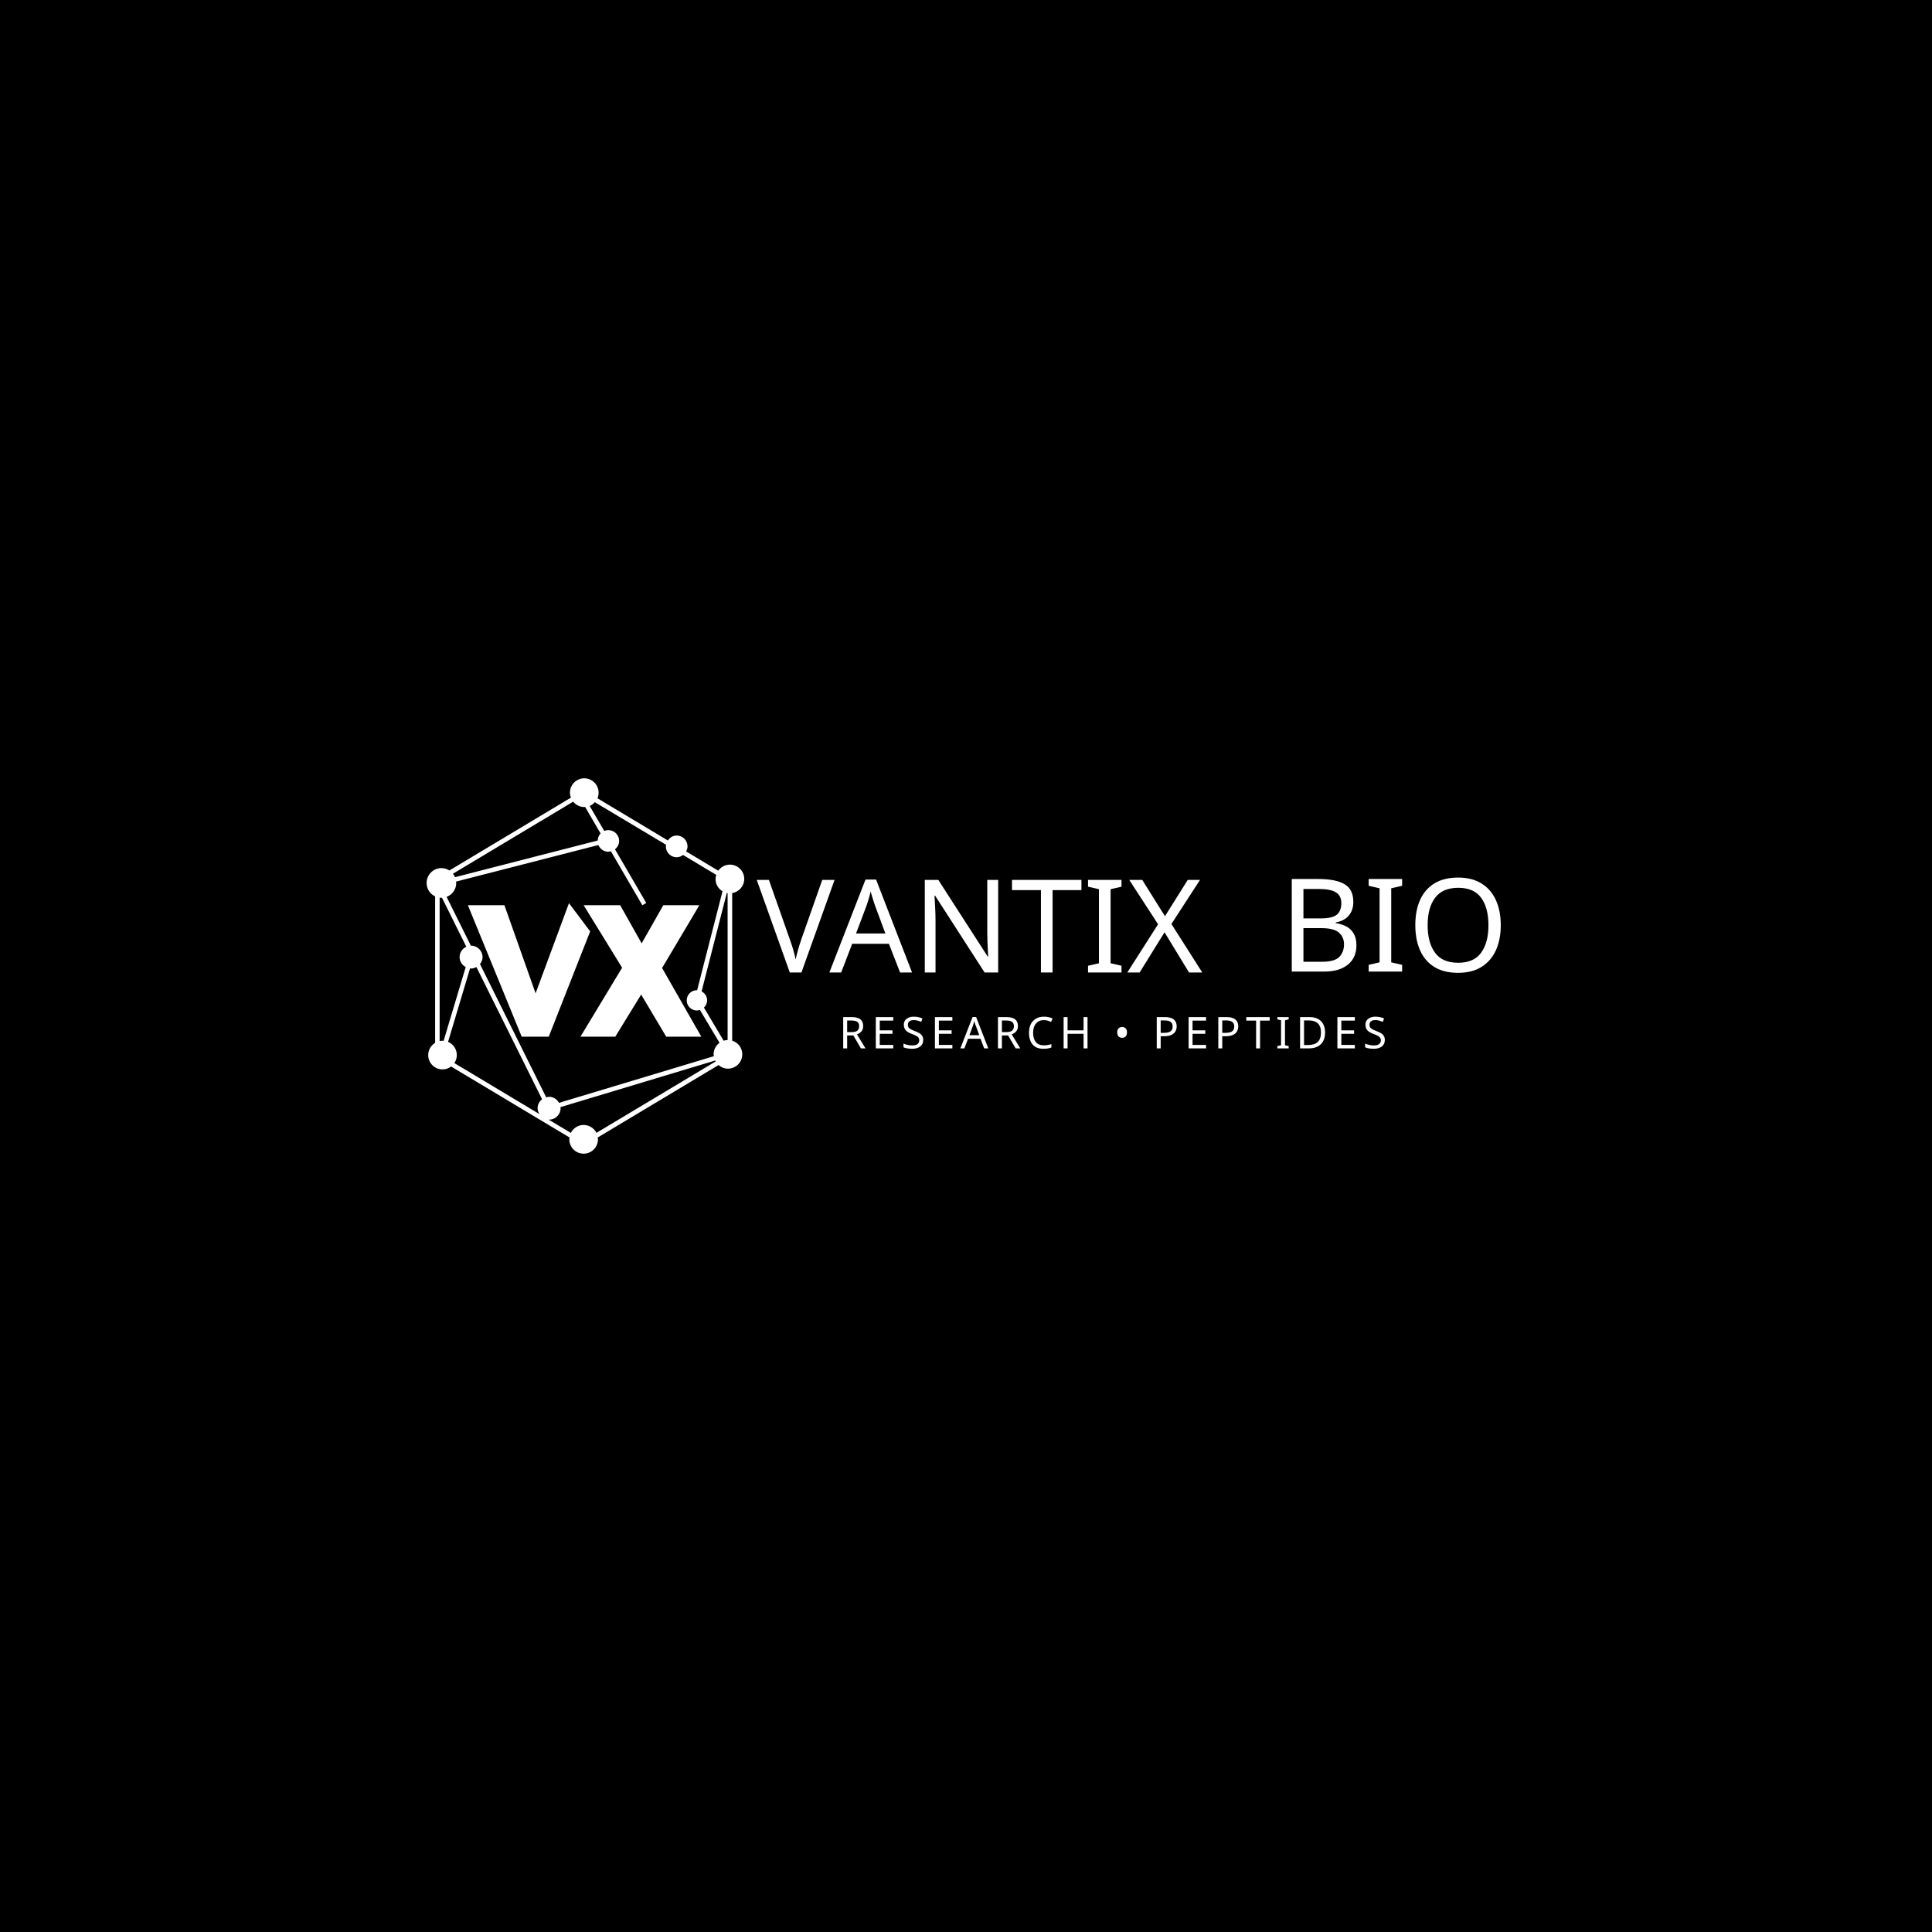
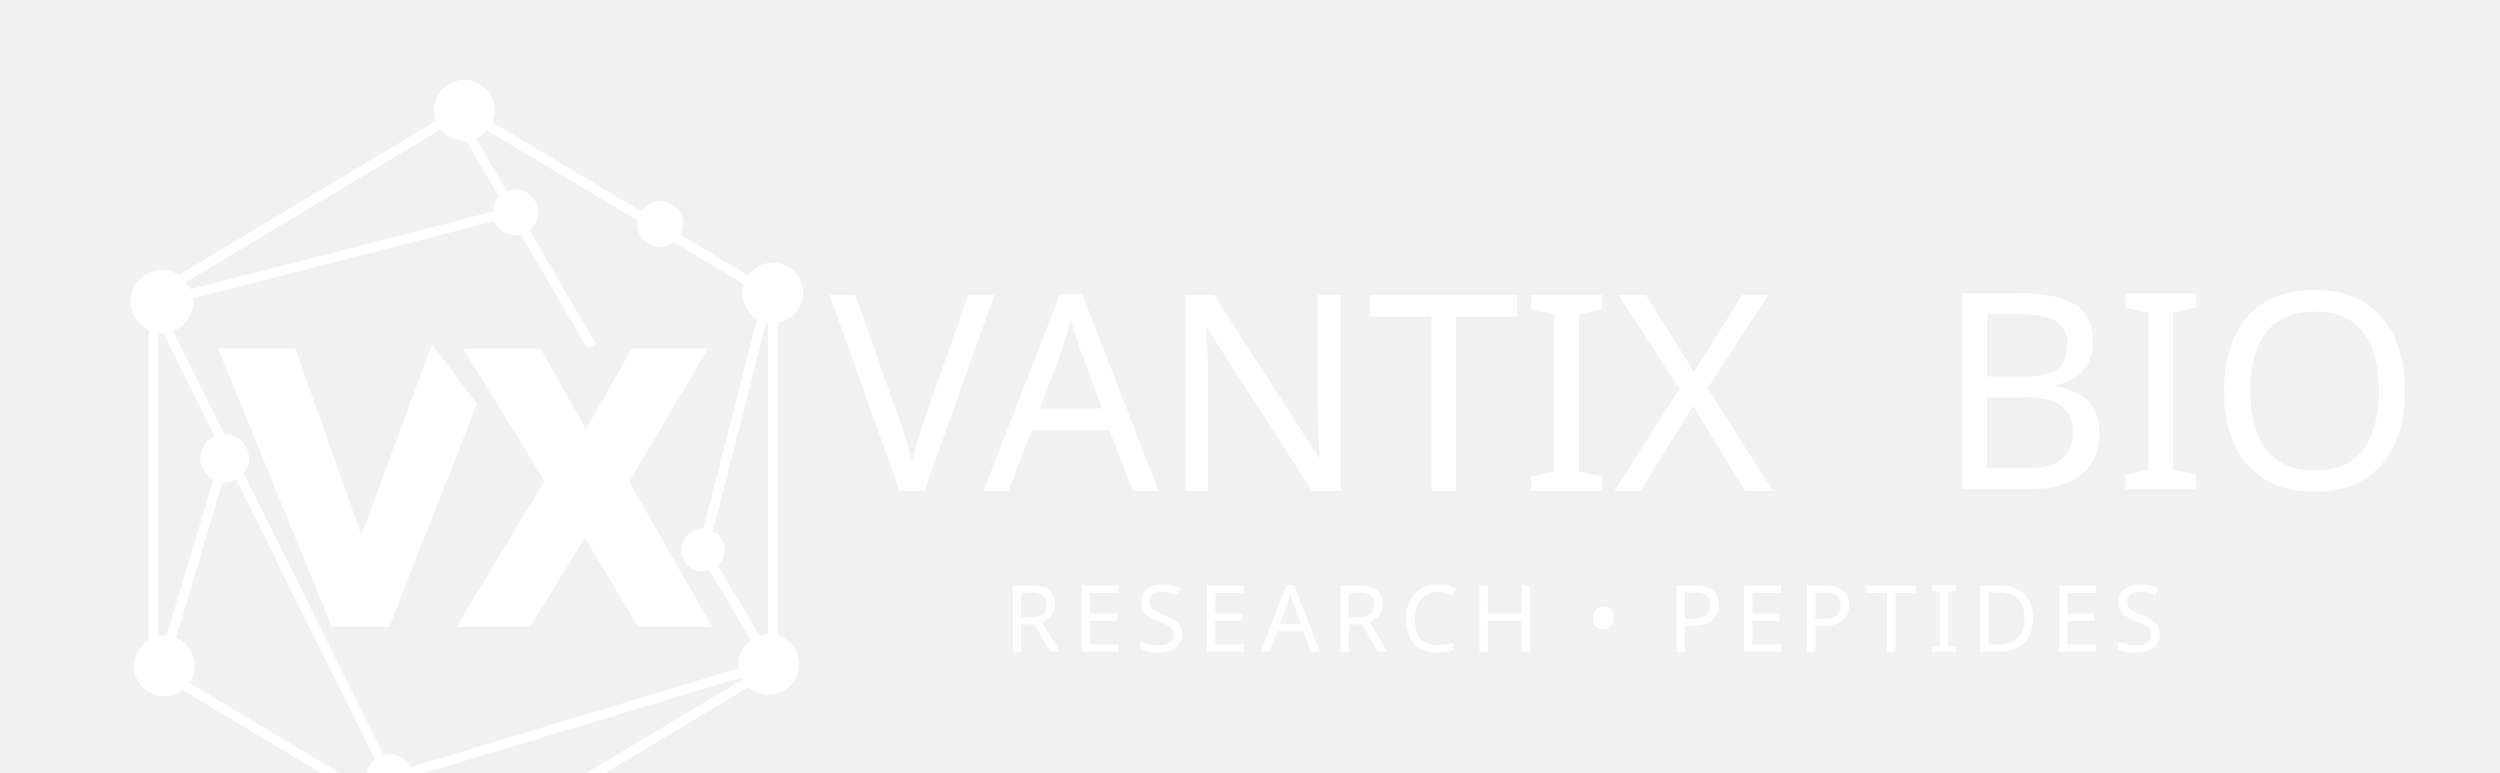
- <svg xmlns="http://www.w3.org/2000/svg" version="1.1" id="Layer_1" x="0px" y="0px" viewBox="0 0 360 360" style="enable-background:new 0 0 360 360;" xml:space="preserve">
+ <svg xmlns="http://www.w3.org/2000/svg" version="1.1" id="Layer_1" x="0px" y="0px" viewBox="68 138 220 68" xml:space="preserve">
  <style type="text/css">
	.st0{fill:url(#SVGID_1_);}
	.st1{fill:#143054;}
	.st2{fill:#3973B0;}
	.st3{fill:#FFFFFF;}
	.st4{font-family:'Poppins-Medium';}
	.st5{font-size:8.158px;}
	.st6{letter-spacing:1;}
	.st7{font-family:'Poppins-SemiBold';}
	.st8{font-size:24.16px;}
	.st9{fill:url(#SVGID_00000005964398453719025430000008118753395358837898_);}
	.st10{fill:url(#SVGID_00000021087631868761492260000016417734003486198658_);}
	.st11{fill:url(#SVGID_00000013183864477832752470000012446511851424883099_);}
	.st12{fill:url(#SVGID_00000096755789888020743470000016075487484337683584_);}
	.st13{fill:url(#SVGID_00000111872470520247148080000014826154961100217245_);}
	.st14{fill:url(#SVGID_00000101814169936038666200000000992936036518104705_);}
	.st15{fill:url(#SVGID_00000002383631542749946420000008179243489871476655_);}
	.st16{fill:url(#SVGID_00000026853938190910784310000015483954900152635527_);}
</style>
-   <rect x="0" width="360" height="360" />
  <g>
    <g>
      <path class="st3" d="M136.43,193.91v-27.5c1.27-0.2,2.25-1.3,2.25-2.63c0-1.48-1.2-2.67-2.67-2.67c-0.9,0-1.69,0.45-2.17,1.13    l-5.99-3.59c0.15-0.28,0.26-0.59,0.26-0.94c0-1.11-0.9-2.02-2.02-2.02c-0.7,0-1.28,0.38-1.64,0.92l-13.12-7.86    c0.14-0.32,0.21-0.68,0.21-1.05c0-1.48-1.2-2.67-2.67-2.67c-1.48,0-2.67,1.2-2.67,2.67c0,0.33,0.07,0.64,0.18,0.93l-22.64,13.57    c-0.43-0.27-0.94-0.44-1.48-0.44c-1.53,0-2.77,1.24-2.77,2.77c0,1.11,0.65,2.05,1.59,2.5v27.29c-0.77,0.47-1.29,1.31-1.29,2.28    c0,1.48,1.2,2.67,2.67,2.67c0.6,0,1.15-0.21,1.6-0.54l22.06,13.22c-0.02,0.12-0.04,0.23-0.04,0.35c0,1.48,1.2,2.67,2.67,2.67    c1.48,0,2.67-1.2,2.67-2.67c0-0.12-0.02-0.24-0.04-0.35l22.51-13.49c0.47,0.41,1.08,0.67,1.75,0.67c1.48,0,2.67-1.2,2.67-2.67    C138.32,195.25,137.52,194.25,136.43,193.91z M130.73,184.73l4.7-18.34c0.05,0.01,0.1,0.01,0.15,0.02v27.38    c-0.26,0.01-0.5,0.06-0.74,0.13l-3.67-6.17c0.36-0.34,0.59-0.82,0.59-1.36C131.76,185.66,131.33,185.05,130.73,184.73z     M124.13,157.42c-0.02,0.1-0.06,0.19-0.06,0.3c0,1.11,0.9,2.02,2.02,2.02c0.45,0,0.85-0.18,1.19-0.43l6.18,3.71    c-0.08,0.25-0.13,0.5-0.13,0.78c0,0.97,0.53,1.82,1.3,2.28l-4.73,18.44c-0.02,0-0.03-0.01-0.05-0.01c-1.05,0-1.89,0.85-1.89,1.89    c0,1.05,0.85,1.89,1.89,1.89c0.2,0,0.39-0.06,0.57-0.11l3.65,6.13c-0.67,0.49-1.1,1.27-1.1,2.15c0,0.12,0.02,0.24,0.04,0.35    l-28.85,8.69c-0.36-0.67-1.04-1.13-1.85-1.13c-0.19,0-0.36,0.06-0.53,0.11l-12.34-24.84c0.28-0.36,0.48-0.8,0.48-1.29    c0-1.18-0.96-2.14-2.14-2.14c-0.01,0-0.03,0.01-0.04,0.01l-4.52-9.1c1.05-0.39,1.79-1.4,1.79-2.58c0-0.09-0.02-0.18-0.03-0.27    l26.52-6.81c0.3,0.73,1.02,1.25,1.86,1.25c0.17,0,0.31-0.06,0.47-0.09l5.86,10.06l0.73-0.43l-5.83-10    c0.46-0.37,0.78-0.91,0.78-1.55c0-1.11-0.9-2.02-2.02-2.02c-0.27,0-0.52,0.06-0.76,0.15l-2.71-4.65c0.37-0.16,0.7-0.4,0.96-0.7    L124.13,157.42z M83.49,194.13l4.1-13.7c0.06,0.01,0.12,0.04,0.19,0.04c0.37,0,0.69-0.12,0.99-0.28l12.24,24.64    c-0.5,0.39-0.84,0.97-0.84,1.66c0,0.42,0.15,0.78,0.36,1.11l-15.87-9.51c0.29-0.43,0.46-0.94,0.46-1.5    C85.12,195.49,84.45,194.54,83.49,194.13z M108.87,150.38c0.06,0,0.11-0.01,0.16-0.02l2.88,4.95c-0.33,0.34-0.53,0.8-0.54,1.31    l-26.58,6.83c-0.1-0.24-0.24-0.45-0.4-0.64l22.41-13.43C107.29,149.98,108.03,150.38,108.87,150.38z M81.92,167.27    c0.11,0.01,0.21,0.03,0.33,0.03c0.04,0,0.07-0.01,0.11-0.01l4.53,9.12c-0.73,0.34-1.25,1.07-1.25,1.93c0,0.81,0.47,1.49,1.14,1.86    l-4.12,13.75c-0.07-0.01-0.14-0.02-0.21-0.02c-0.18,0-0.36,0.02-0.53,0.05V167.27z M108.75,209.62c-1.05,0-1.94,0.61-2.38,1.48    l-4.16-2.49c0.04,0,0.07,0.02,0.11,0.02c1.18,0,2.14-0.96,2.14-2.14c0-0.07-0.03-0.12-0.04-0.19l28.85-8.69    c0.03,0.06,0.06,0.12,0.09,0.17l-22.22,13.31C110.69,210.23,109.8,209.62,108.75,209.62z" />
      <polygon class="st3" points="93.99,168.67 87.18,168.67 97.21,193.17 102.25,193.17 109.97,173.55 106.02,168.29 99.8,185.09       " />
      <polygon class="st3" points="108.75,168.67 115.56,168.67 119.56,175.78 123.6,168.67 130.32,168.67 123.37,180.37 130.68,193.17     124.14,193.17 119.47,185.32 114.65,193.17 108.16,193.17 115.92,180.32   " />
    </g>
    <g>
      <text transform="matrix(1 0 0 1 156.323 195.3483)" class="st3 st4 st5 st6">RESEARCH • PEPTIDES</text>
    </g>
    <g>
      <g>
        <text transform="matrix(1 0 0 1 141.0095 181.2057)" class="st3 st7 st8">VANTIX</text>
      </g>
      <g>
        <text transform="matrix(1 0 0 1 238.3601 181.0378)" class="st3 st7 st8">BIO</text>
      </g>
    </g>
  </g>
</svg>
